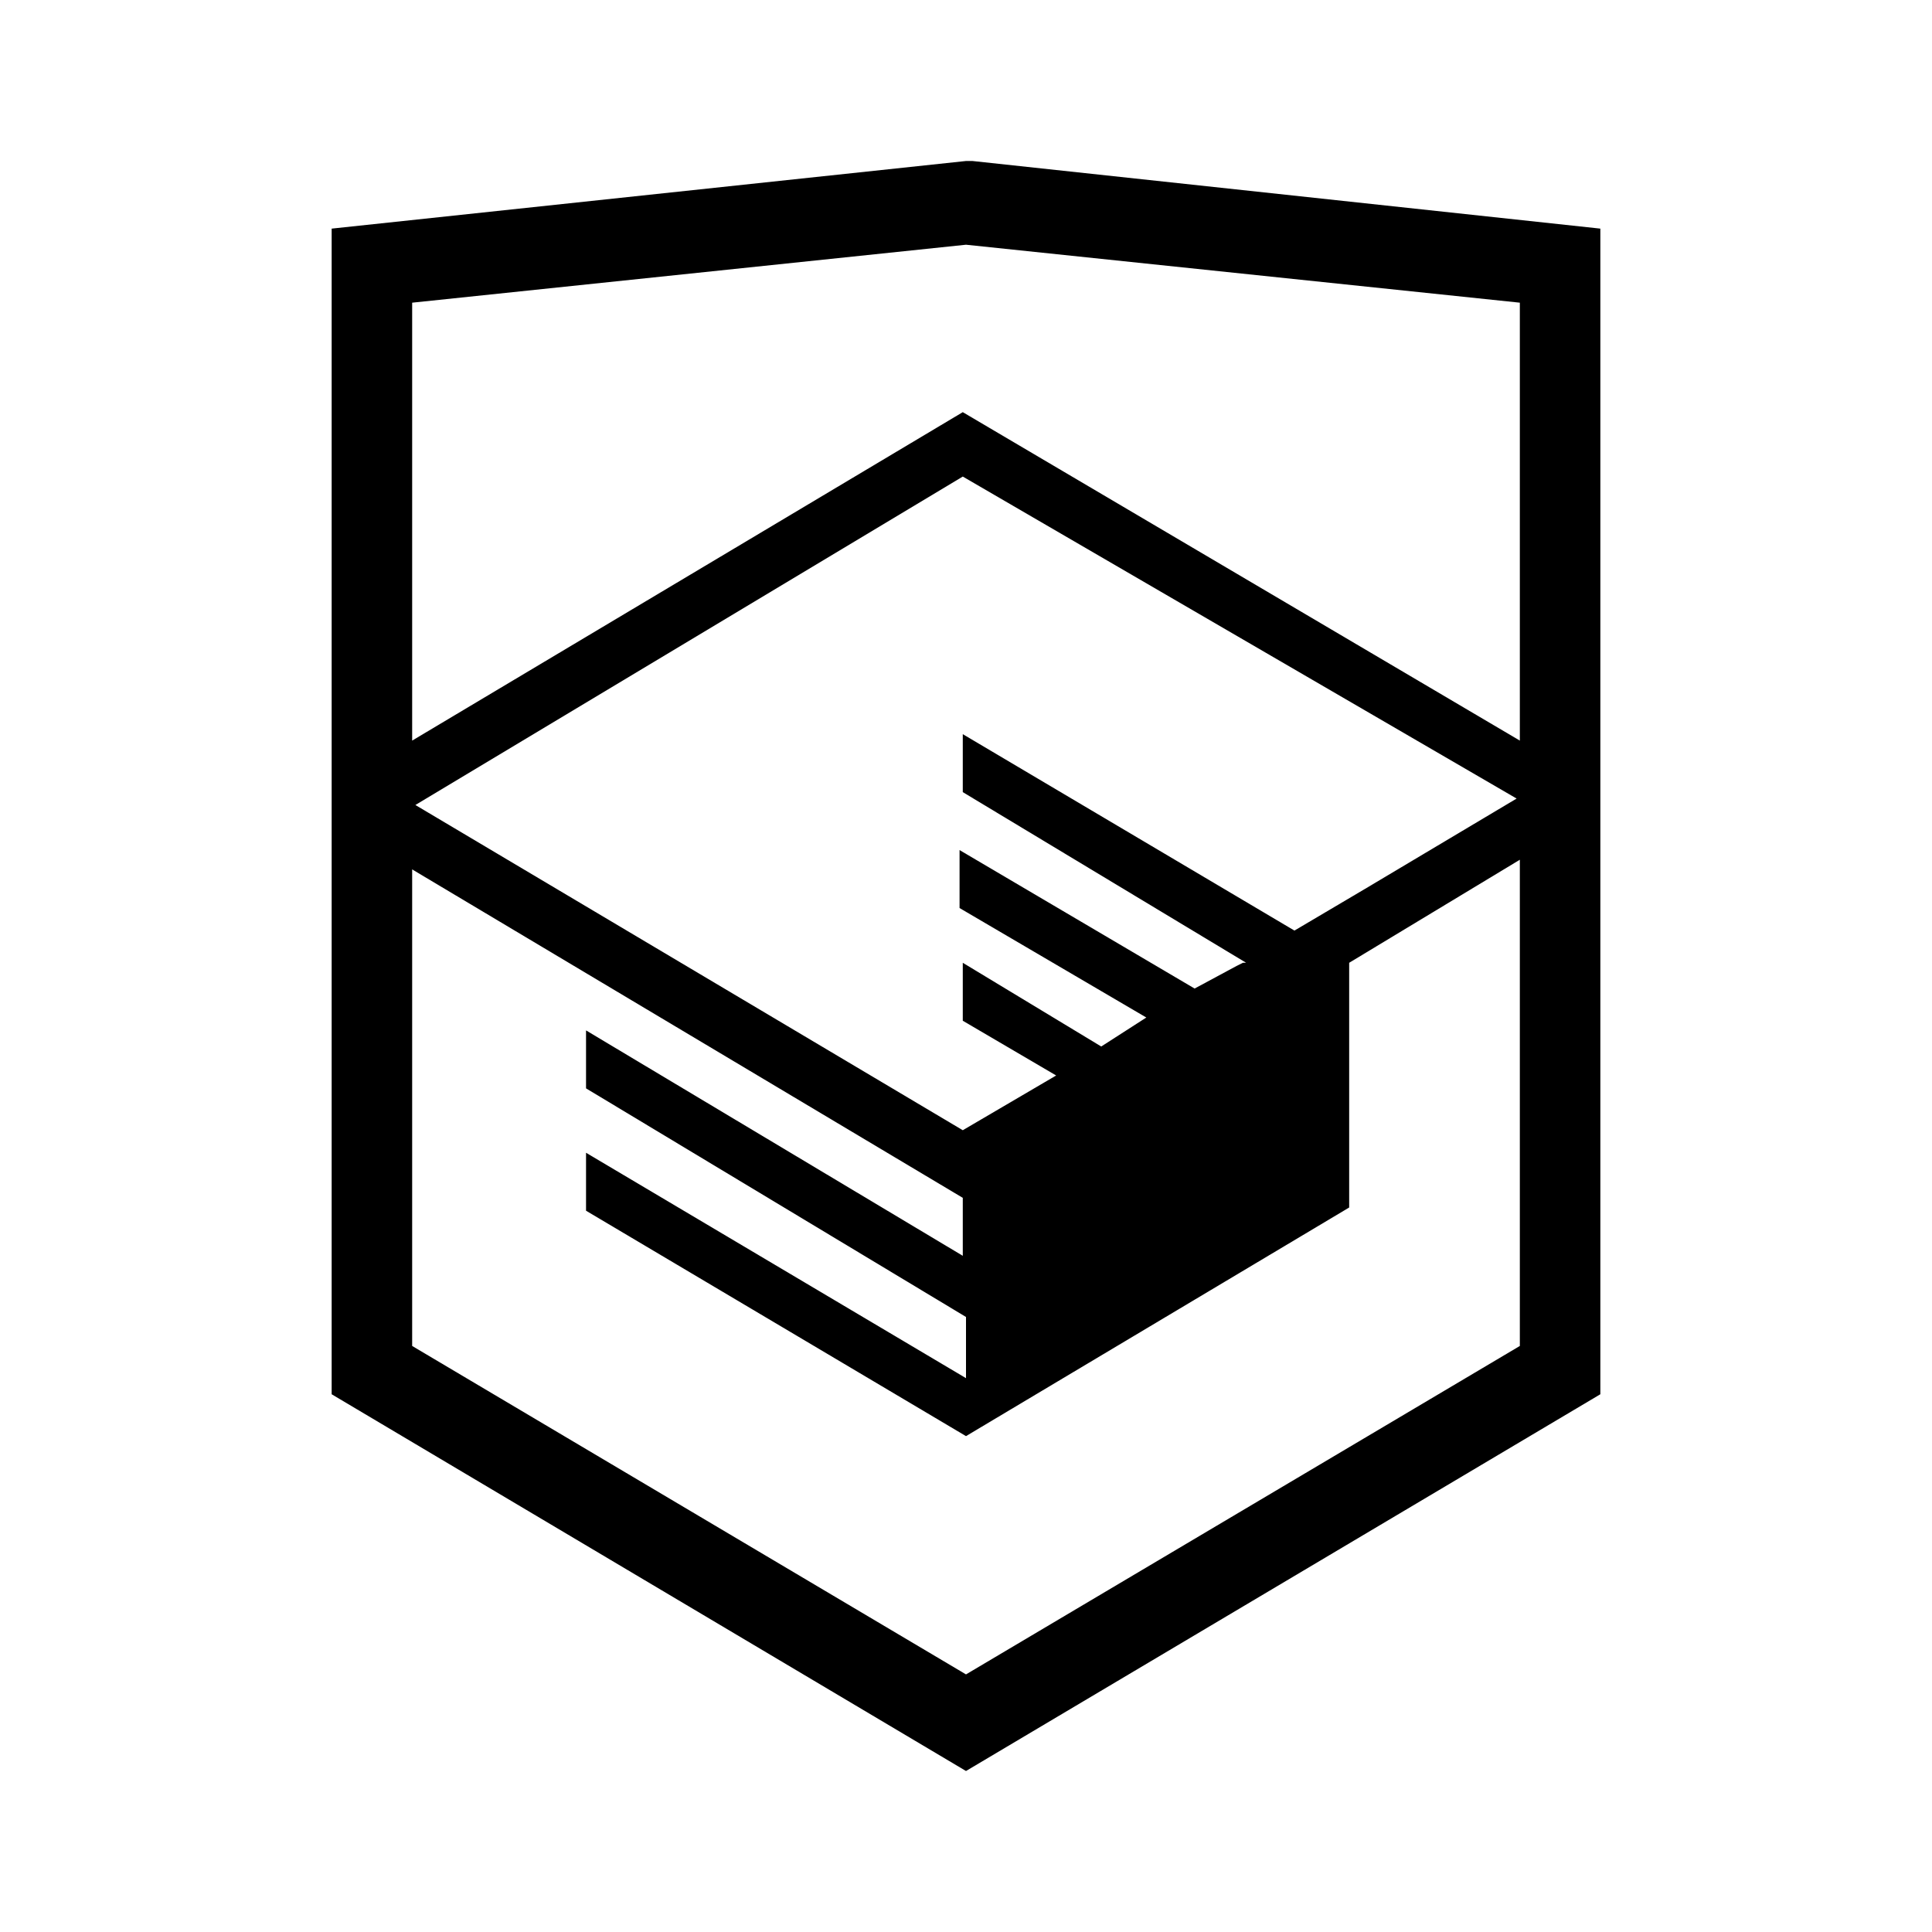
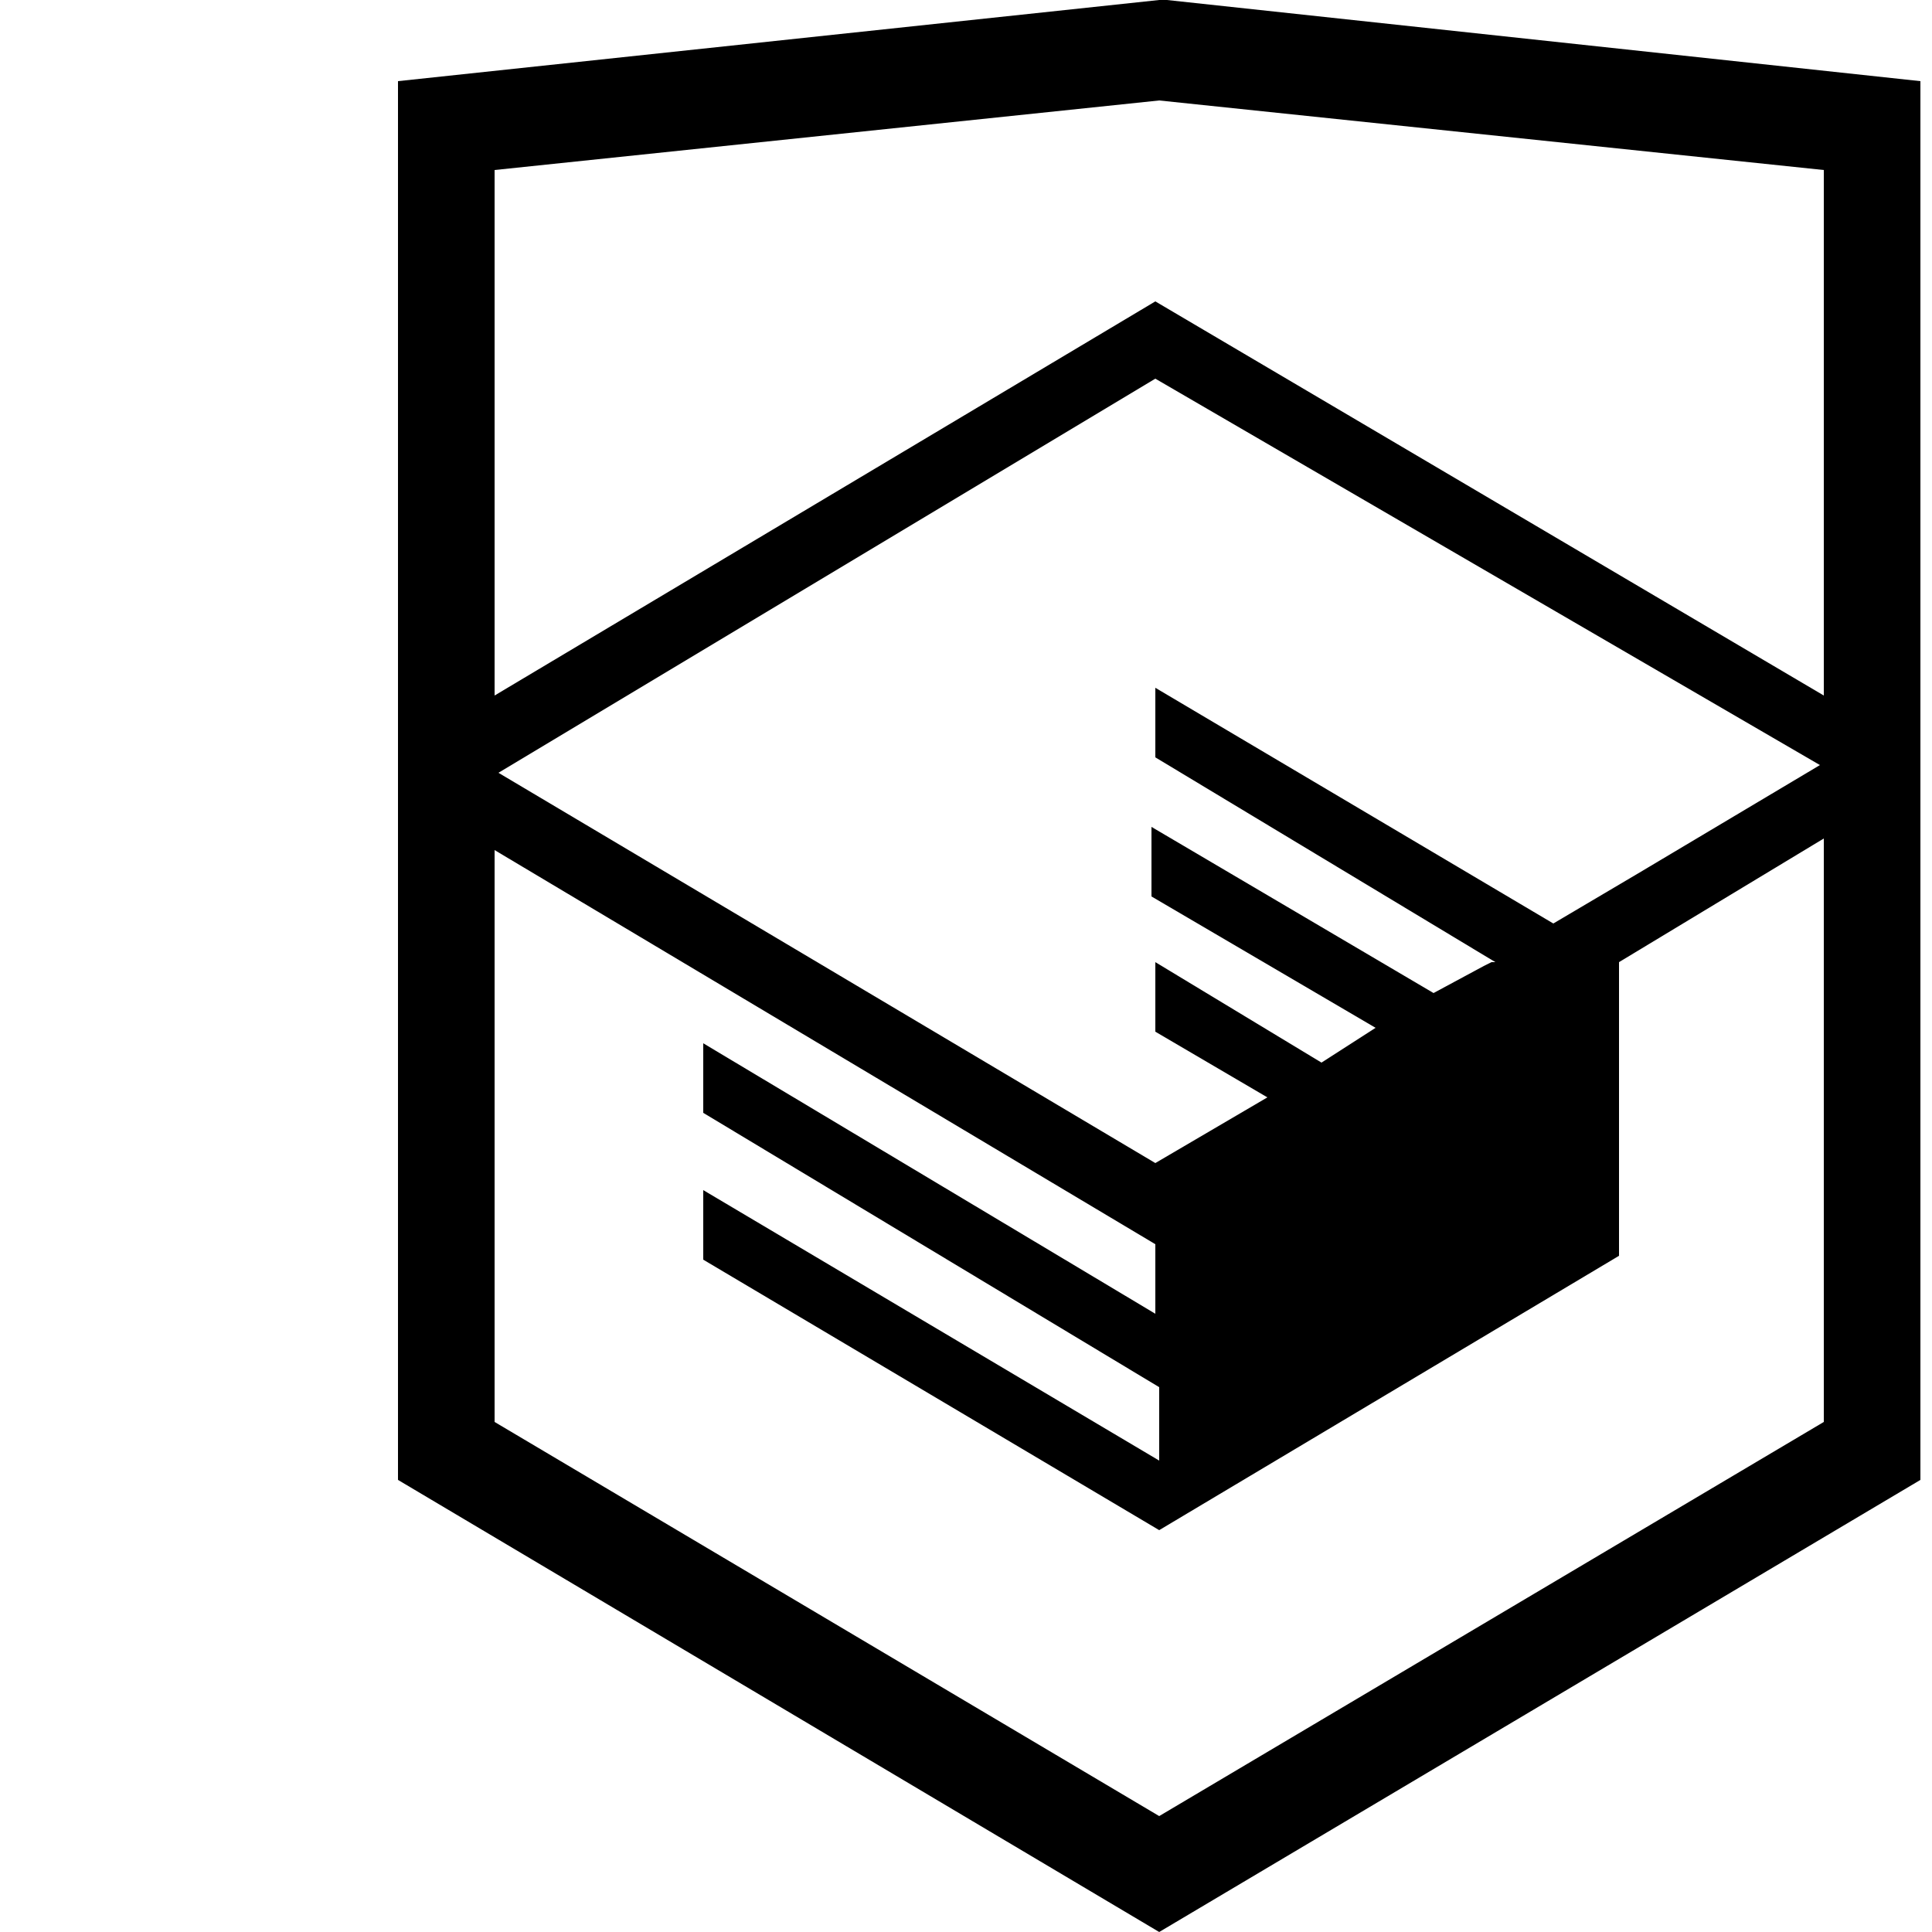
- <svg xmlns="http://www.w3.org/2000/svg" viewBox="0 0 60 60">
+ <svg xmlns="http://www.w3.org/2000/svg" viewBox="0 5 50 50">
  <path d="M30.2 5h-.2l-19.7 2.1v36.2l19.7 11.7 19.7-11.7v-36.2l-19.5-2.1zm17 36.8l-17.2 10.2-17.2-10.2v-14.8l17.1 10.2v1.8l-11.7-7v1.8l11.8 7.1v1.9l-11.8-7v1.8l11.8 7 11.9-7.1v-7.6l5.3-3.2v15.1zm-.1-17l-4.7 2.8-2.2 1.3-10.3-6.1v1.8l8.8 5.3h-.1l-.2.1-1.3.7-7.3-4.3v1.8l5.8 3.4-1.4.9-4.3-2.6v1.8l2.9 1.7-2.9 1.7-17-10.1 17-10.2 17.2 10zm.1-1.8l-17.3-10.2-17.1 10.2v-13.6l17.2-1.8 17.2 1.8v13.6z" />
</svg>
